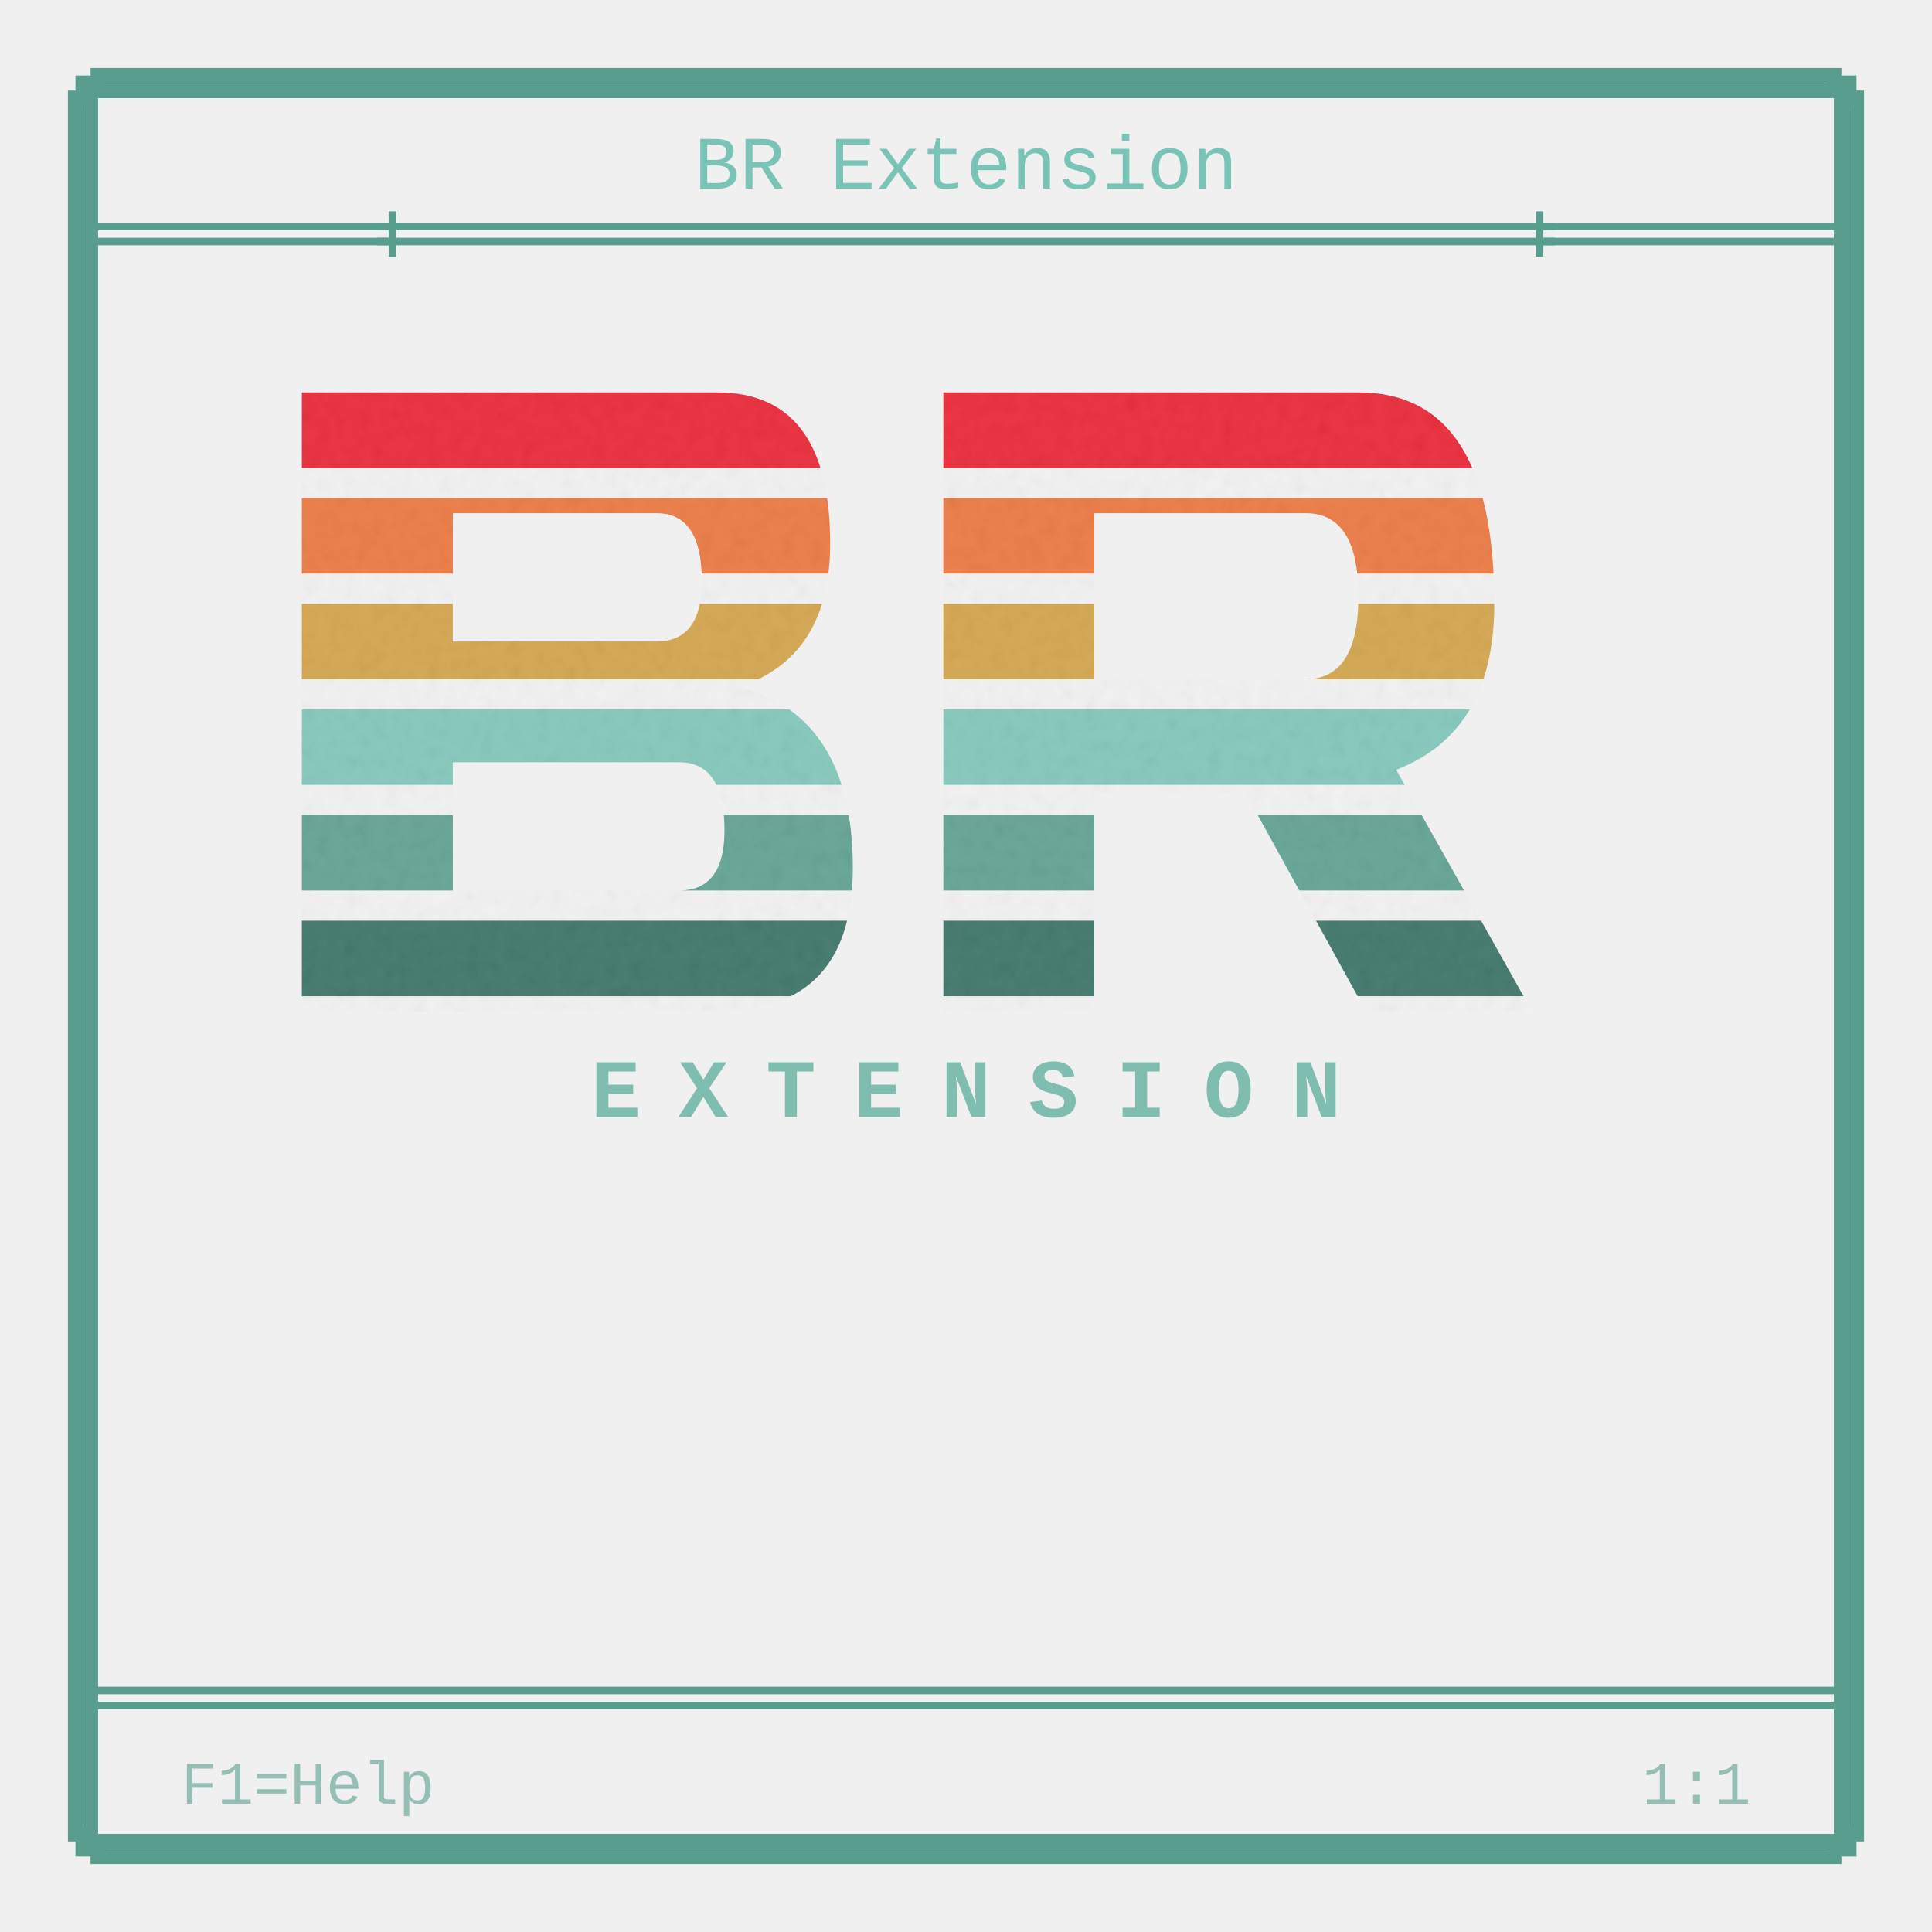
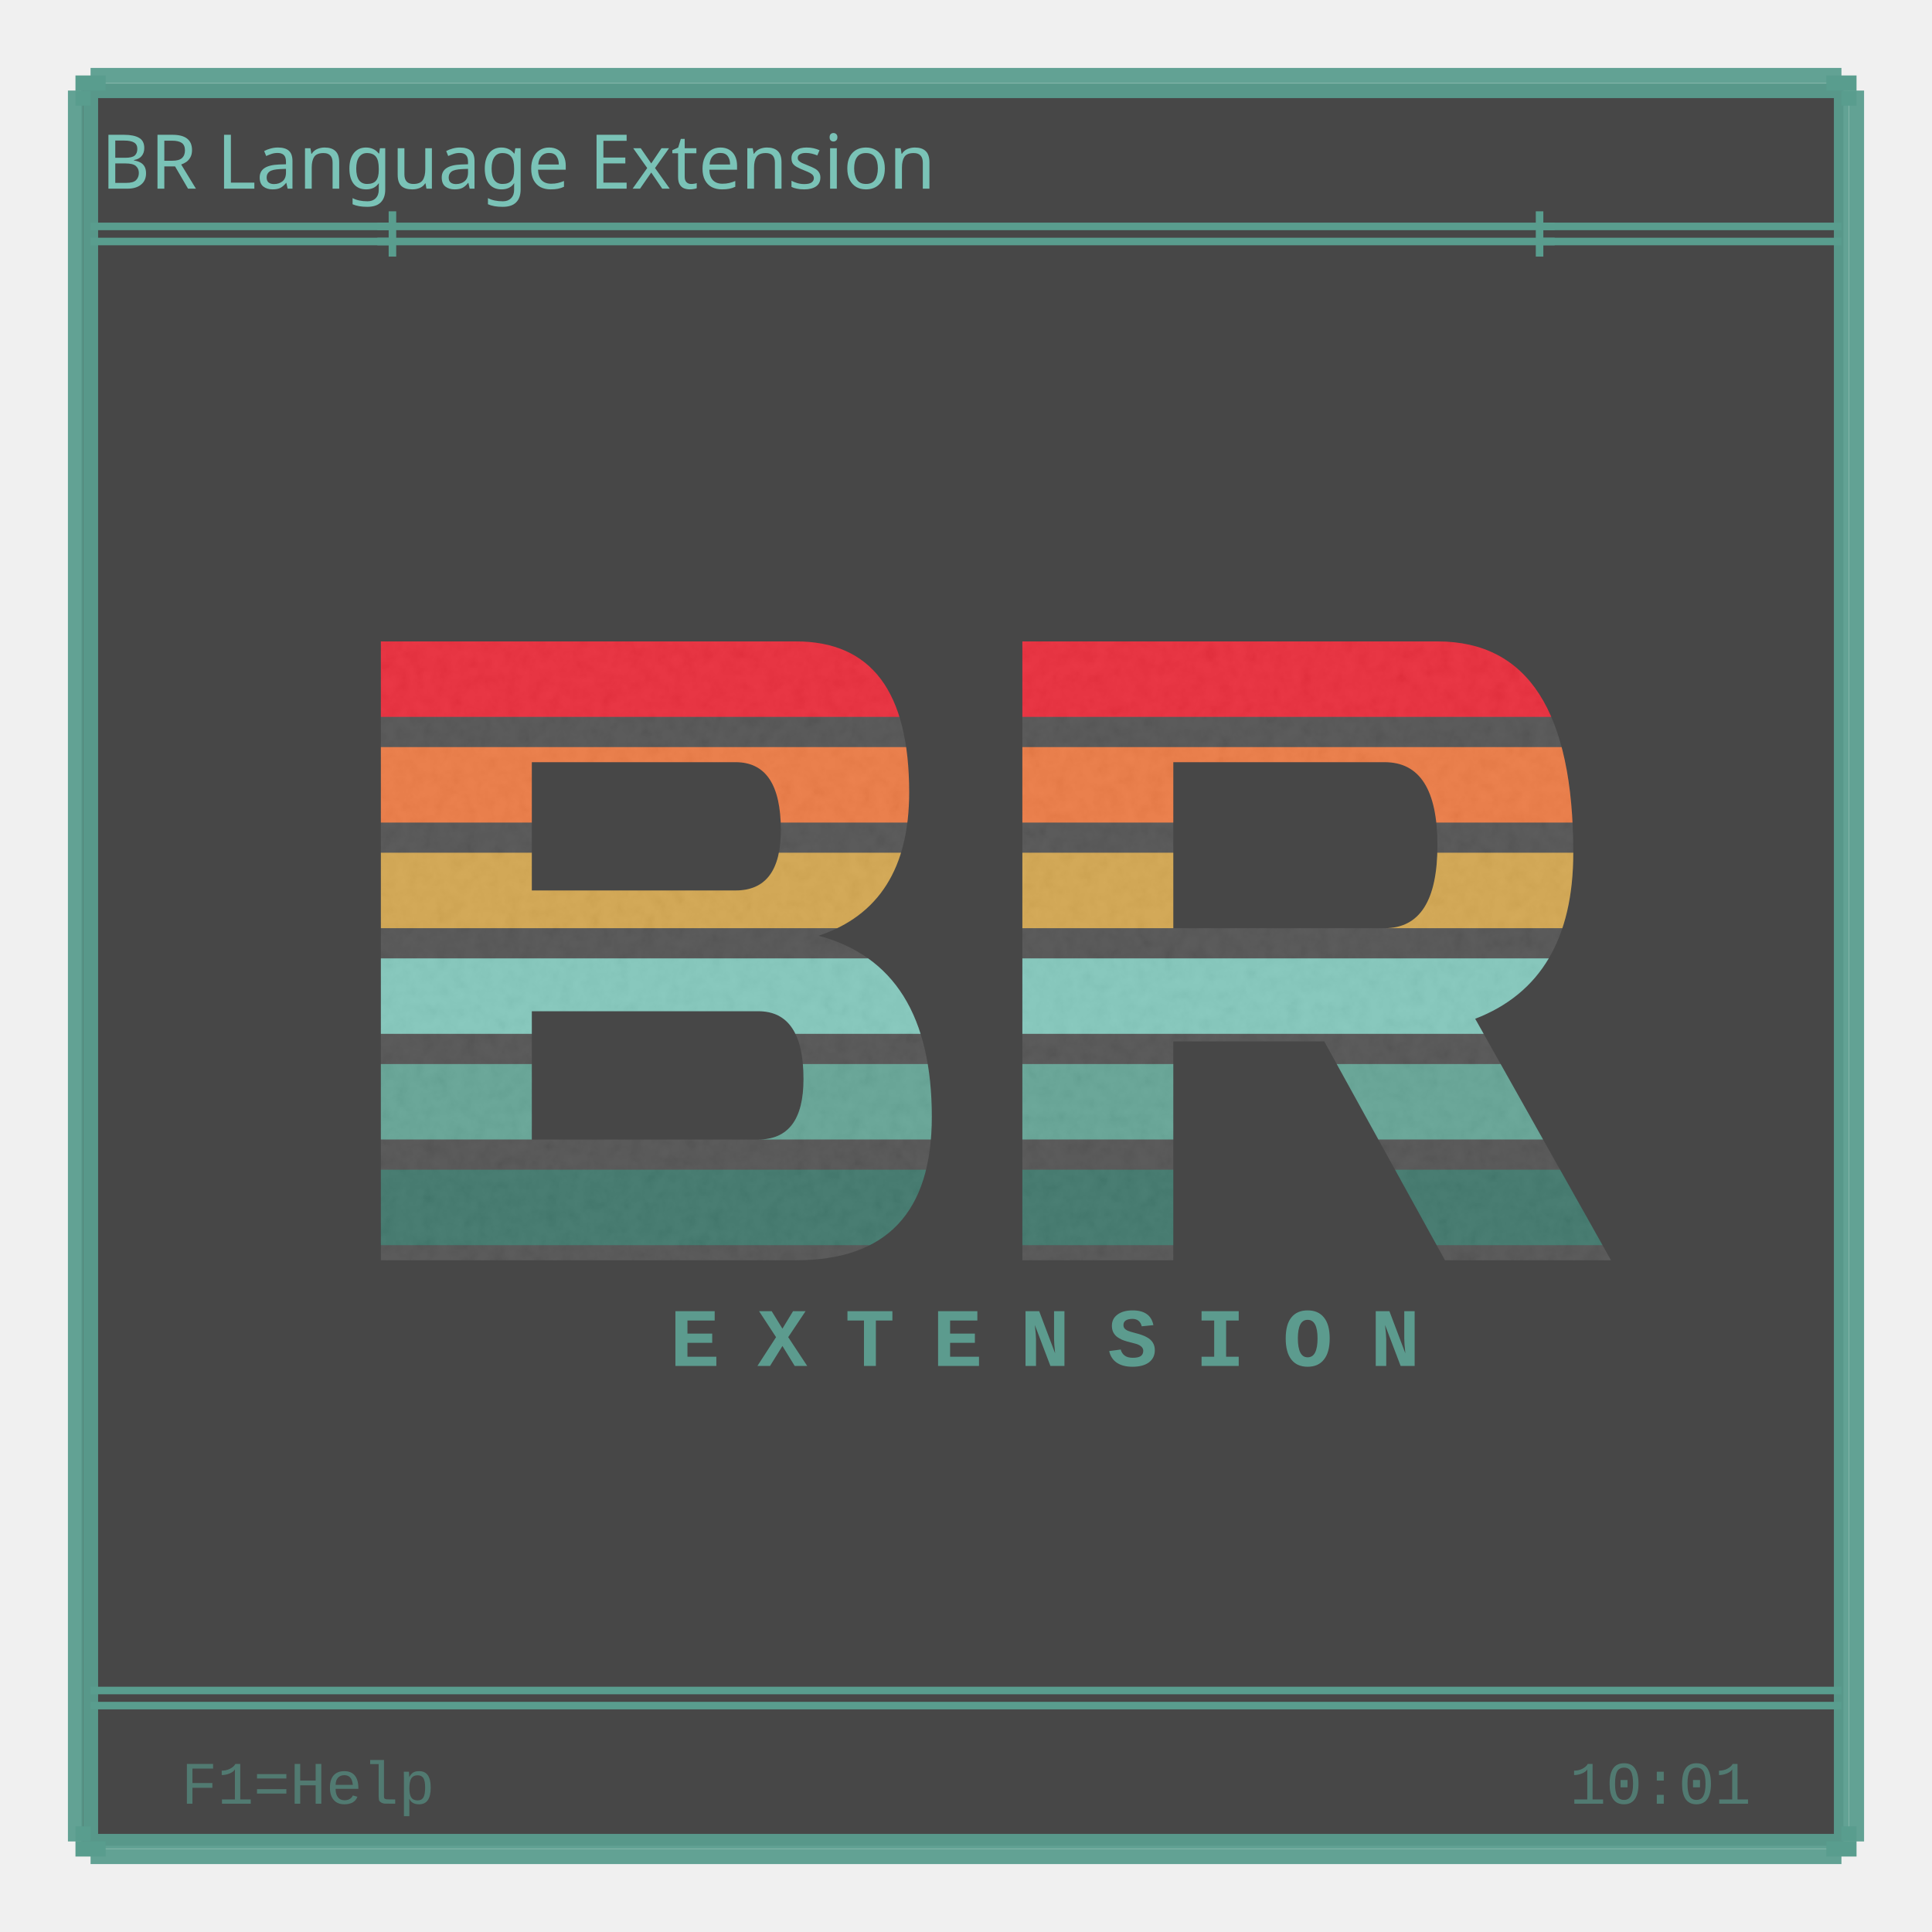
- <svg xmlns="http://www.w3.org/2000/svg" viewBox="0 0 256 256">
-   <defs>
-     <filter id="noise">
-       <feTurbulence type="fractalNoise" baseFrequency="0.55" numOctaves="3" stitchTiles="stitch" result="noise" />
-       <feColorMatrix in="noise" type="saturate" values="0" result="gray-noise" />
-       <feBlend in="SourceGraphic" in2="gray-noise" mode="multiply" result="noisy" />
+ <svg xmlns="http://www.w3.org/2000/svg" viewBox="0 0 256 256" version="1.1" id="svg31">
+   <defs id="defs2">
+     <linearGradient id="linearGradient31">
+       <stop style="stop-color:#5d808e;stop-opacity:1;" offset="0" id="stop32" />
+       <stop style="stop-color:#5d808e;stop-opacity:0;" offset="1" id="stop33" />
+     </linearGradient>
+     <linearGradient id="swatch31">
+       <stop style="stop-color:#000000;stop-opacity:1;" offset="0" id="stop31" />
+     </linearGradient>
+     <filter id="noise" x="0" y="0" width="1" height="1">
+       <feTurbulence type="fractalNoise" baseFrequency="0.55" numOctaves="3" stitchTiles="stitch" result="noise" id="feTurbulence1" />
+       <feColorMatrix in="noise" type="saturate" values="0" result="gray-noise" id="feColorMatrix1" />
+       <feBlend in="SourceGraphic" in2="gray-noise" mode="multiply" result="noisy" id="feBlend1" />
    </filter>
    <clipPath id="br-letters">
-       <path transform="translate(40, 52)" d="         M 0,0 L 55,0 Q 70,0 70,20 Q 70,35 58,39         Q 73,43 73,63 Q 73,82 55,82 L 0,82 Z         M 20,16 L 20,33 L 47,33 Q 53,33 53,25 Q 53,16 47,16 Z         M 20,49 L 20,66 L 50,66 Q 56,66 56,58 Q 56,49 50,49 Z       " />
-       <path transform="translate(125, 52)" d="         M 0,0 L 55,0 Q 73,0 73,28 Q 73,45 60,50 L 78,82 L 56,82 L 40,53 L 20,53 L 20,82 L 0,82 Z         M 20,16 L 20,38 L 48,38 Q 55,38 55,27 Q 55,16 48,16 Z       " />
+       <path transform="translate(40, 52)" d="         M 0,0 L 55,0 Q 70,0 70,20 Q 70,35 58,39         Q 73,43 73,63 Q 73,82 55,82 L 0,82 Z         M 20,16 L 20,33 L 47,33 Q 53,33 53,25 Q 53,16 47,16 Z         M 20,49 L 20,66 L 50,66 Q 56,66 56,58 Q 56,49 50,49 Z       " id="path1" />
+       <path transform="translate(125, 52)" d="         M 0,0 L 55,0 Q 73,0 73,28 Q 73,45 60,50 L 78,82 L 56,82 L 40,53 L 20,53 L 20,82 L 0,82 Z         M 20,16 L 20,38 L 48,38 Q 55,38 55,27 Q 55,16 48,16 Z       " id="path2" />
    </clipPath>
  </defs>
-   <g fill="none" stroke="#599D8E" stroke-width="2">
-     <line x1="12" y1="10" x2="244" y2="10" />
-     <line x1="12" y1="12" x2="244" y2="12" />
-     <line x1="12" y1="246" x2="244" y2="246" />
-     <line x1="12" y1="244" x2="244" y2="244" />
-     <line x1="10" y1="12" x2="10" y2="244" />
-     <line x1="12" y1="12" x2="12" y2="244" />
-     <line x1="246" y1="12" x2="246" y2="244" />
-     <line x1="244" y1="12" x2="244" y2="244" />
+   <rect style="display:inline;opacity:0.79;fill:#1a1a1a;fill-opacity:1;stroke:none;stroke-width:3.666;stroke-linecap:round;stroke-linejoin:round;stroke-opacity:1;paint-order:stroke markers fill" id="rect41" width="233.477" height="233.477" x="10.786" y="11.103" />
+   <g fill="none" stroke="#599D8E" stroke-width="2" id="g9" style="display:inline;opacity:0.939;fill:none;fill-opacity:1;stroke:#599d8e;stroke-opacity:1">
+     <line x1="12" y1="10" x2="244" y2="10" id="line2" style="fill:none;fill-opacity:1;stroke:#599d8e;stroke-opacity:1" />
+     <line x1="12" y1="12" x2="244" y2="12" id="line3" style="fill:none;fill-opacity:1;stroke:#599d8e;stroke-opacity:1" />
+     <line x1="12" y1="246" x2="244" y2="246" id="line4" style="fill:none;fill-opacity:1;stroke:#599d8e;stroke-opacity:1" />
+     <line x1="12" y1="244" x2="244" y2="244" id="line5" style="fill:none;fill-opacity:1;stroke:#599d8e;stroke-opacity:1" />
+     <line x1="10" y1="12" x2="10" y2="244" id="line6" style="fill:none;fill-opacity:1;stroke:#599d8e;stroke-opacity:1" />
+     <line x1="12" y1="12" x2="12" y2="244" id="line7" style="fill:none;fill-opacity:1;stroke:#599d8e;stroke-opacity:1" />
+     <line x1="246" y1="12" x2="246" y2="244" id="line8" style="fill:none;fill-opacity:1;stroke:#599d8e;stroke-opacity:1" />
+     <line x1="244" y1="12" x2="244" y2="244" id="line9" style="fill:none;fill-opacity:1;stroke:#599d8e;stroke-opacity:1" />
  </g>
-   <g fill="#599D8E">
-     <rect x="10" y="10" width="4" height="2" />
-     <rect x="10" y="12" width="2" height="2" />
-     <rect x="242" y="10" width="4" height="2" />
-     <rect x="244" y="12" width="2" height="2" />
-     <rect x="10" y="244" width="4" height="2" />
-     <rect x="10" y="242" width="2" height="2" />
-     <rect x="242" y="244" width="4" height="2" />
-     <rect x="244" y="242" width="2" height="2" />
+   <g fill="#599D8E" id="g16">
+     <rect x="10" y="10" width="4" height="2" id="rect9" />
+     <rect x="10" y="12" width="2" height="2" id="rect10" />
+     <rect x="242" y="10" width="4" height="2" id="rect11" />
+     <rect x="244" y="12" width="2" height="2" id="rect12" />
+     <rect x="10" y="244" width="4" height="2" id="rect13" />
+     <rect x="10" y="242" width="2" height="2" id="rect14" />
+     <rect x="242" y="244" width="4" height="2" id="rect15" />
+     <rect x="244" y="242" width="2" height="2" id="rect16" />
  </g>
-   <line x1="12" y1="30" x2="244" y2="30" stroke="#599D8E" stroke-width="1" />
-   <line x1="12" y1="32" x2="244" y2="32" stroke="#599D8E" stroke-width="1" />
-   <text x="128" y="25" text-anchor="middle" font-family="monospace, 'Courier New'" font-size="10" fill="#7AC3B7"> BR Extension </text>
-   <line x1="52" y1="28" x2="52" y2="34" stroke="#599D8E" stroke-width="1" />
-   <line x1="50" y1="30" x2="52" y2="30" stroke="#599D8E" stroke-width="1" />
-   <line x1="50" y1="32" x2="52" y2="32" stroke="#599D8E" stroke-width="1" />
-   <line x1="204" y1="28" x2="204" y2="34" stroke="#599D8E" stroke-width="1" />
-   <line x1="204" y1="30" x2="206" y2="30" stroke="#599D8E" stroke-width="1" />
-   <line x1="204" y1="32" x2="206" y2="32" stroke="#599D8E" stroke-width="1" />
-   <g clip-path="url(#br-letters)">
-     <rect x="0" y="52" width="256" height="10" fill="#E71E2D" />
-     <rect x="0" y="66" width="256" height="10" fill="#EA7138" />
-     <rect x="0" y="80" width="256" height="10" fill="#cfa044" />
-     <rect x="0" y="94" width="256" height="10" fill="#7AC3B7" />
-     <rect x="0" y="108" width="256" height="10" fill="#599D8E" />
-     <rect x="0" y="122" width="256" height="10" fill="#336E62" />
-     <rect x="0" y="52" width="256" height="90" filter="url(#noise)" opacity="0.12" fill="white" />
+   <line x1="12" y1="30" x2="244" y2="30" stroke="#599D8E" stroke-width="1" id="line16" />
+   <line x1="12" y1="32" x2="244" y2="32" stroke="#599D8E" stroke-width="1" id="line17" />
+   <text x="68.679" y="25" text-anchor="middle" font-family="monospace, 'Courier New'" font-size="10px" fill="#7ac3b7" id="text17" style="font-style:normal;font-variant:normal;font-weight:normal;font-stretch:normal;font-family:System-ui;-inkscape-font-specification:System-ui">BR Language Extension</text>
+   <line x1="52" y1="28" x2="52" y2="34" stroke="#599D8E" stroke-width="1" id="line18" />
+   <line x1="50" y1="30" x2="52" y2="30" stroke="#599D8E" stroke-width="1" id="line19" />
+   <line x1="50" y1="32" x2="52" y2="32" stroke="#599D8E" stroke-width="1" id="line20" />
+   <line x1="204" y1="28" x2="204" y2="34" stroke="#599D8E" stroke-width="1" id="line21" />
+   <line x1="204" y1="30" x2="206" y2="30" stroke="#599D8E" stroke-width="1" id="line22" />
+   <line x1="204" y1="32" x2="206" y2="32" stroke="#599D8E" stroke-width="1" id="line23" />
+   <g clip-path="url(#br-letters)" id="g29" transform="translate(10.4684,32.99133)">
+     <rect x="0" y="52" width="256" height="10" fill="#e71e2d" id="rect23" />
+     <rect x="0" y="66" width="256" height="10" fill="#ea7138" id="rect24" />
+     <rect x="0" y="80" width="256" height="10" fill="#cfa044" id="rect25" />
+     <rect x="0" y="94" width="256" height="10" fill="#7ac3b7" id="rect26" />
+     <rect x="0" y="108" width="256" height="10" fill="#599d8e" id="rect27" />
+     <rect x="0" y="122" width="256" height="10" fill="#336e62" id="rect28" />
+     <rect x="0" y="52" width="256" height="90" filter="url(#noise)" opacity="0.12" fill="#ffffff" id="rect29" />
  </g>
-   <text x="128" y="148" text-anchor="middle" font-family="monospace, 'Courier New'" font-size="11" font-weight="bold" letter-spacing="5" fill="#62b0a0" opacity="0.8">EXTENSION</text>
-   <line x1="12" y1="224" x2="244" y2="224" stroke="#599D8E" stroke-width="1" />
-   <line x1="12" y1="226" x2="244" y2="226" stroke="#599D8E" stroke-width="1" />
-   <text x="24" y="239" font-family="monospace, 'Courier New'" font-size="8" fill="#599D8E" opacity="0.6">F1=Help</text>
-   <text x="232" y="239" text-anchor="end" font-family="monospace, 'Courier New'" font-size="8" fill="#599D8E" opacity="0.6">1:1</text>
+   <text x="138.468" y="180.991" text-anchor="middle" font-family="monospace, 'Courier New'" font-size="11px" font-weight="bold" letter-spacing="5" fill="#62b0a0" opacity="0.8" id="text29">EXTENSION</text>
+   <line x1="12" y1="224" x2="244" y2="224" stroke="#599D8E" stroke-width="1" id="line29" />
+   <line x1="12" y1="226" x2="244" y2="226" stroke="#599D8E" stroke-width="1" id="line30" />
+   <text x="24" y="239" font-family="monospace, 'Courier New'" font-size="8" fill="#599D8E" opacity="0.6" id="text30">F1=Help</text>
+   <text x="232" y="239" text-anchor="end" font-family="monospace, 'Courier New'" font-size="8px" fill="#599d8e" opacity="0.6" id="text31">10:01</text>
</svg>
